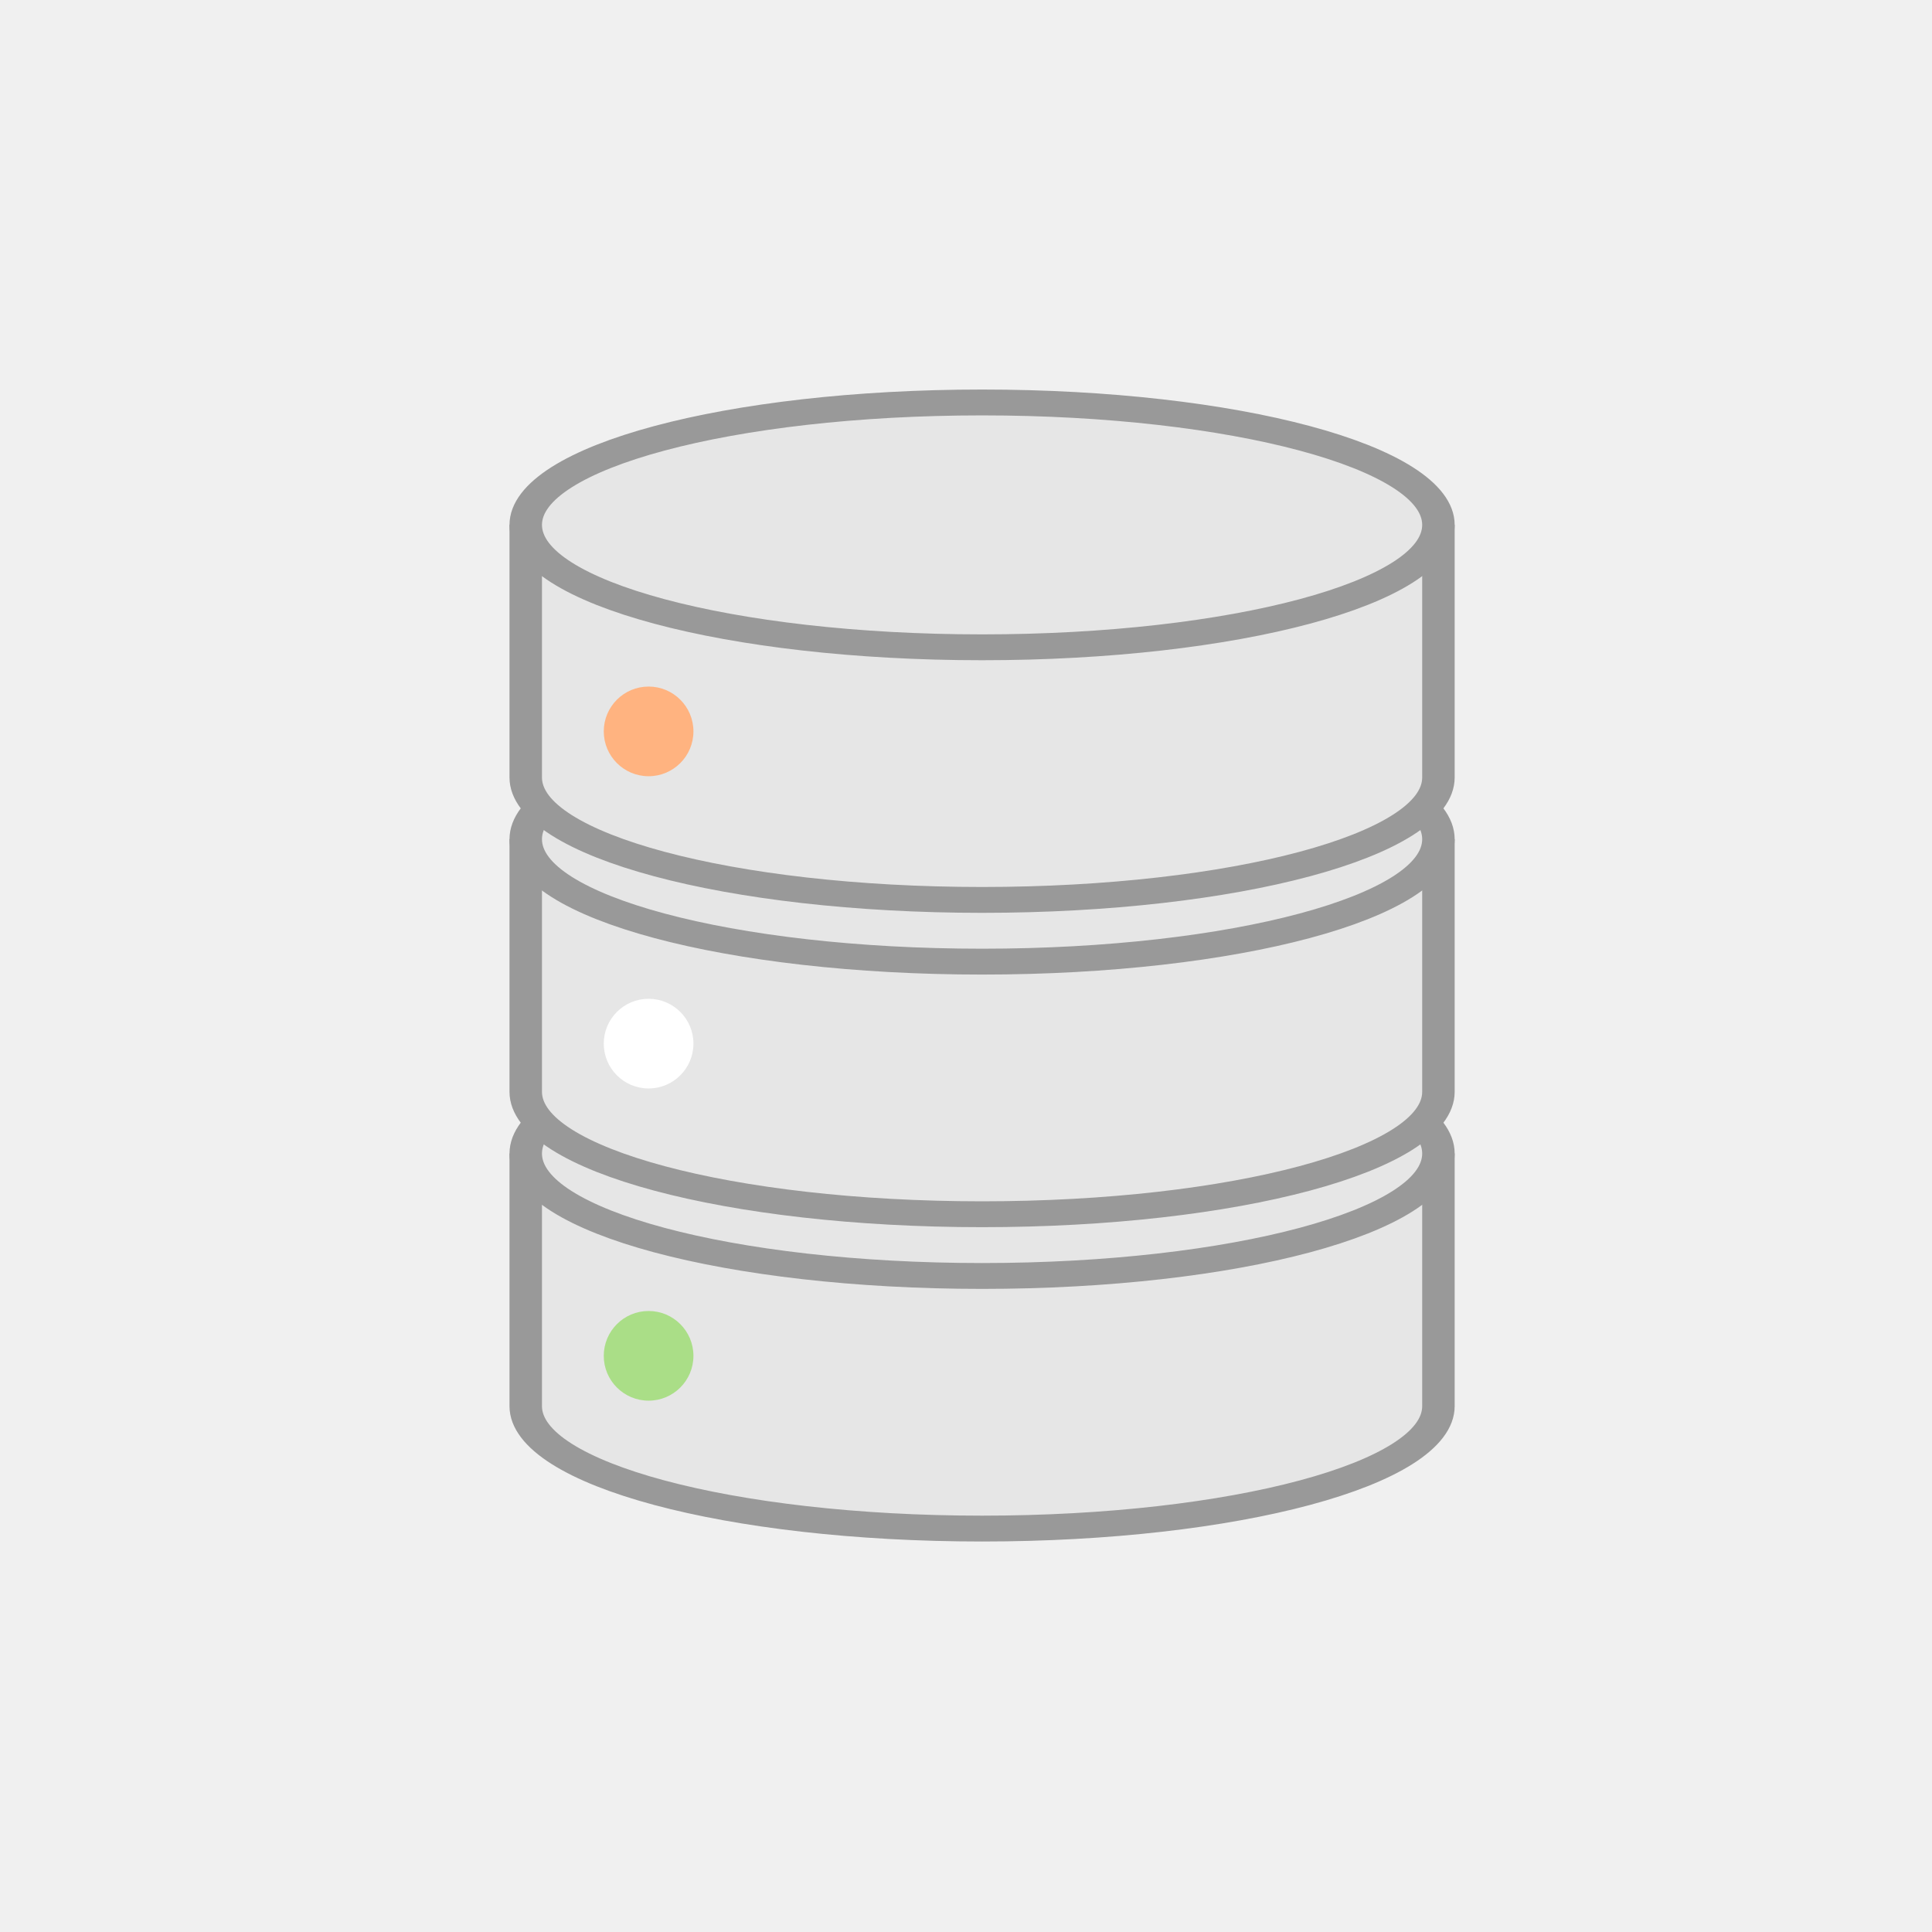
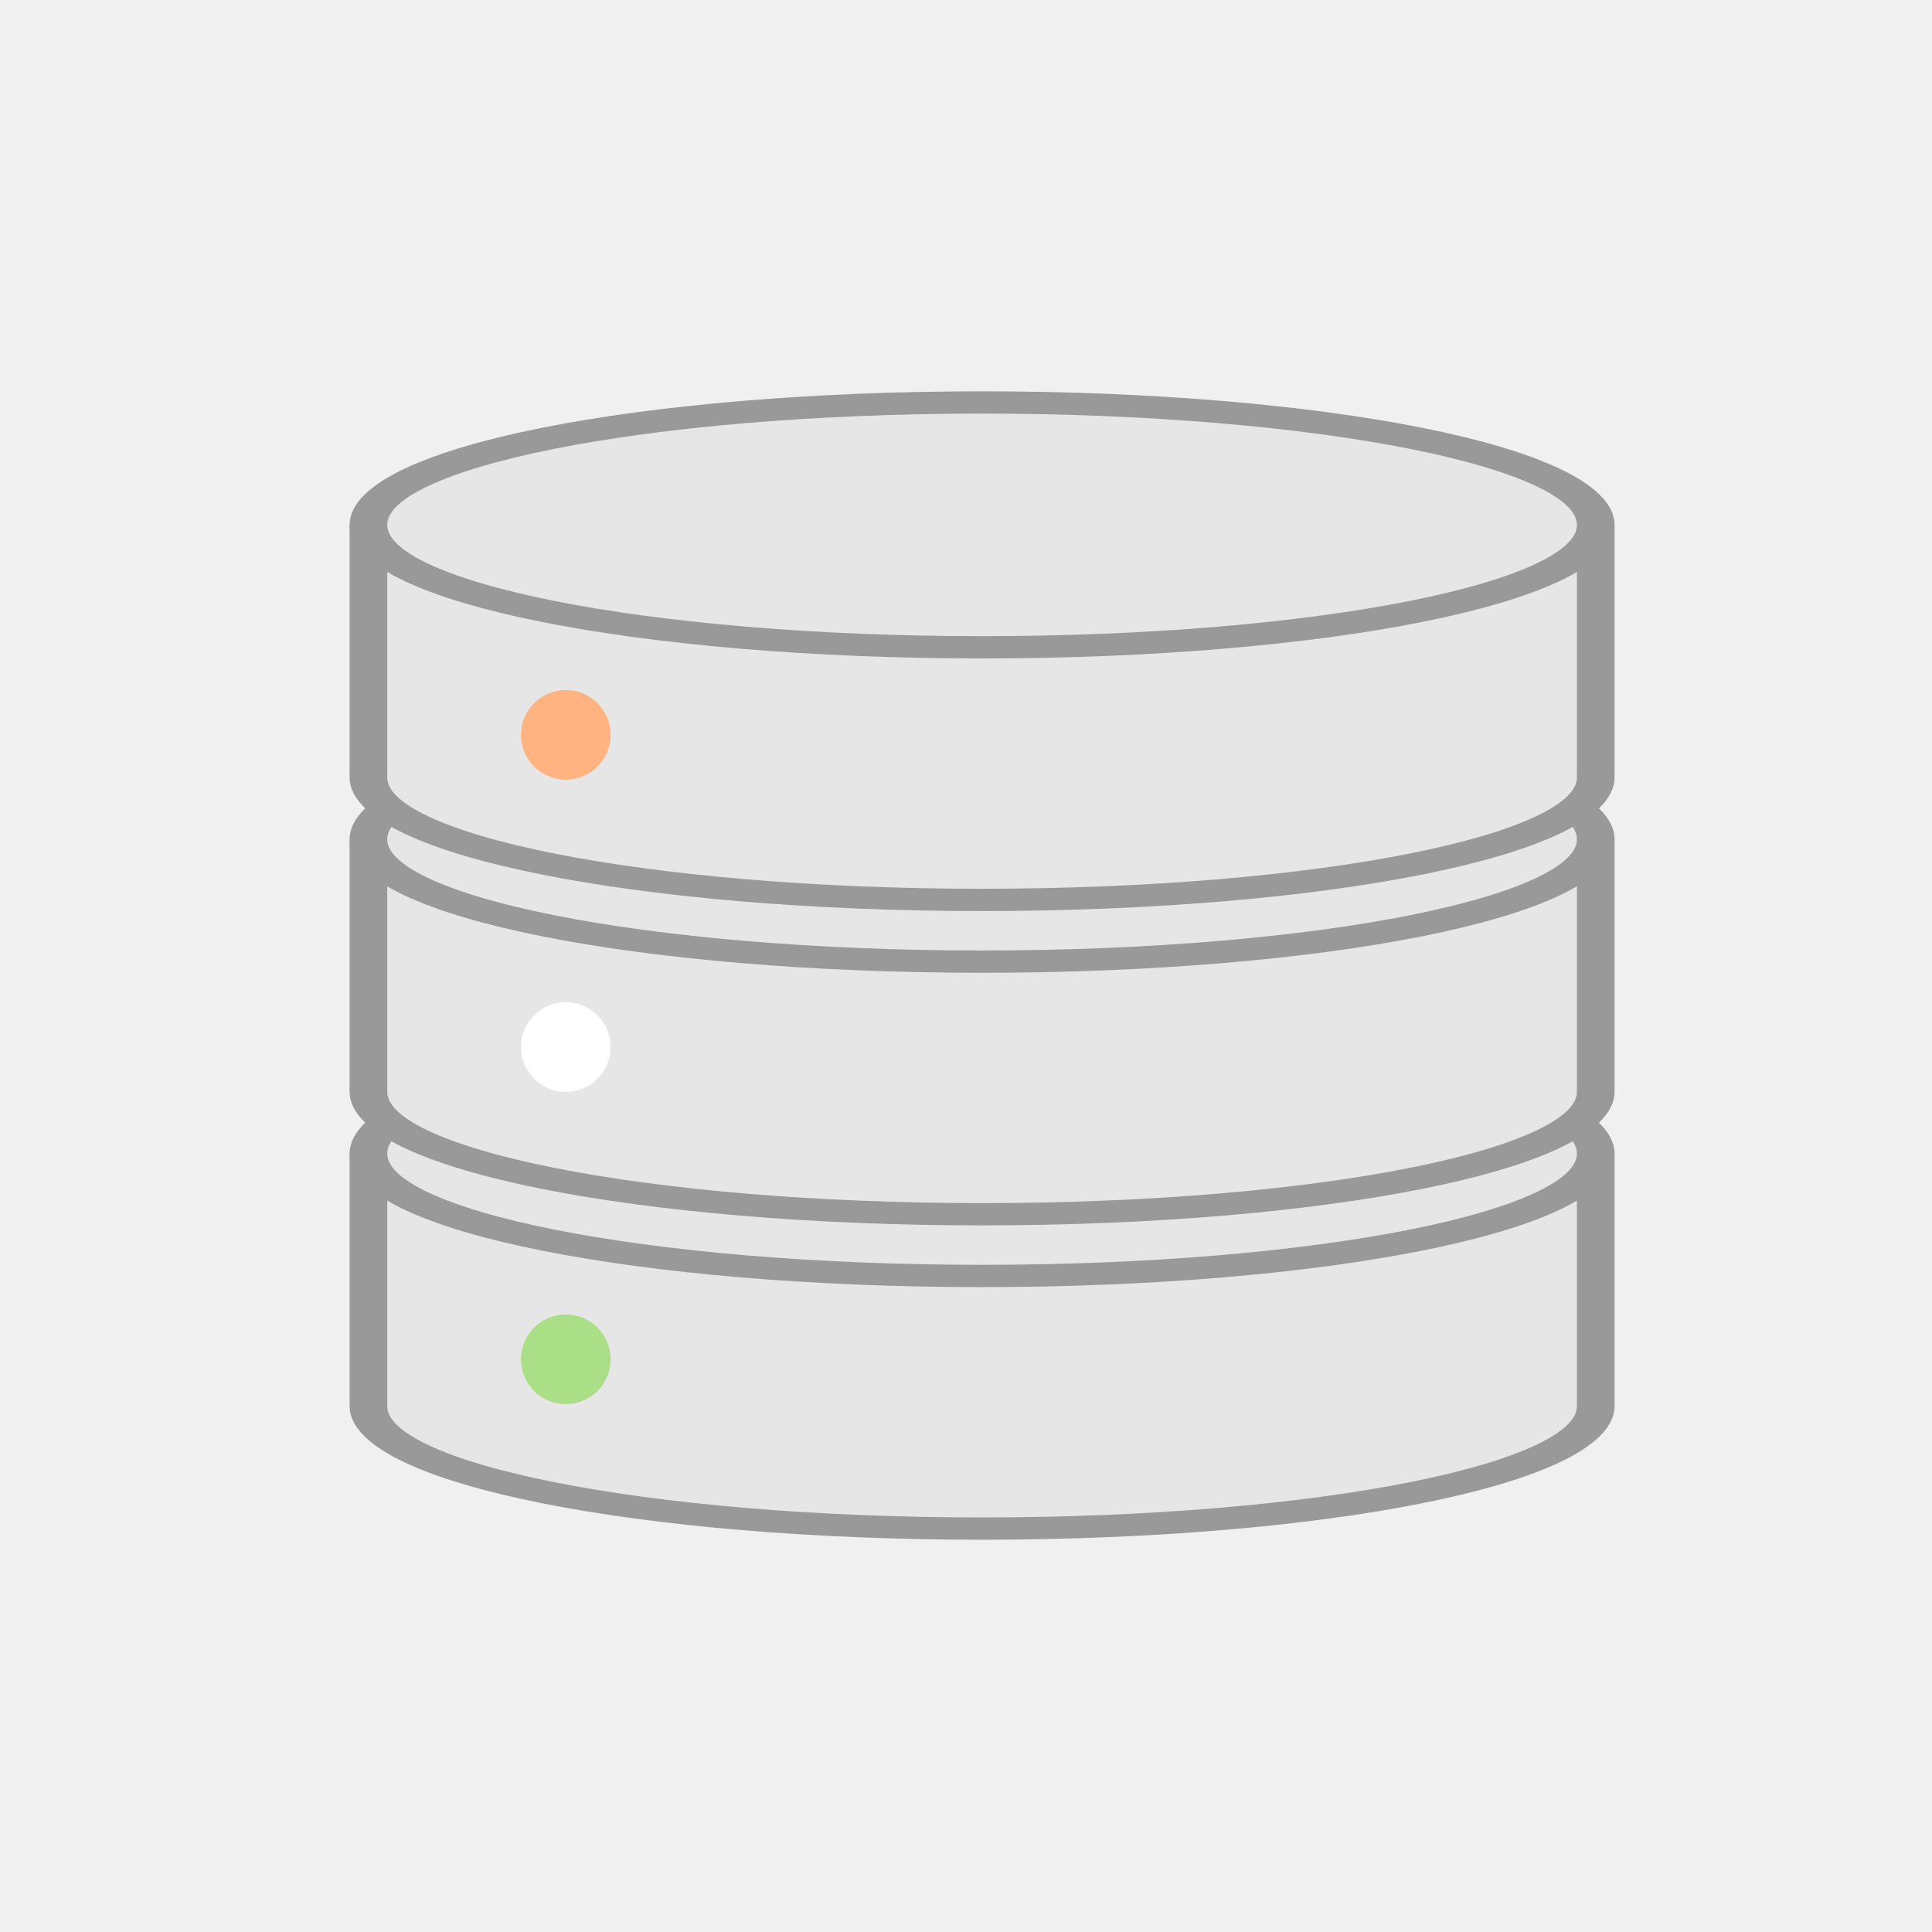
<svg xmlns="http://www.w3.org/2000/svg" width="200" height="200" viewBox="0 0 52.917 52.917" version="1.1" id="svg8">
  <defs id="defs2" />
  <g id="layer1" transform="translate(0,-244.0833)">
-     <g id="g880" transform="matrix(0.9585323,0,0,0.7630892,8.290995,77.87231)">
-       <path id="path876" d="m 32.453,259.218 c 0,0 -6e-6,6.641 0,9.067 -6e-6,2.427 -5.838,4.394 -13.04,4.394 -7.202,0 -13.04,-1.967 -13.04,-4.394 6e-6,-2.427 -1e-6,-9.067 -1e-6,-9.067" style="opacity:1;fill:#e6e6e6;fill-opacity:1;stroke:#999999;stroke-width:0.928;stroke-linejoin:miter;stroke-miterlimit:4;stroke-dasharray:none;stroke-dashoffset:0;stroke-opacity:1" />
-       <path id="path878" d="m 32.453,259.218 a 13.04,4.394 0 0 1 -13.04,4.394 13.04,4.394 0 0 1 -13.04,-4.394 13.04,4.394 0 0 1 13.04,-4.394 13.04,4.394 0 0 1 13.04,4.394 z" style="opacity:1;fill:#e6e6e6;fill-opacity:1;stroke:#999999;stroke-width:0.928;stroke-linejoin:miter;stroke-miterlimit:4;stroke-dasharray:none;stroke-dashoffset:0;stroke-opacity:1" />
+     <g id="g833" transform="matrix(1.344712,0,0,1,-9.272495,0)">
+       <g transform="matrix(0.9585323,0,0,0.7630892,8.290995,77.87231)" id="g880">
+         <path style="opacity:1;fill:#e6e6e6;fill-opacity:1;stroke:#999999;stroke-width:0.8;stroke-linejoin:miter;stroke-miterlimit:4;stroke-dasharray:none;stroke-dashoffset:0;stroke-opacity:1" d="m 32.453,259.218 c 0,0 -6e-6,6.641 0,9.067 -6e-6,2.427 -5.838,4.394 -13.04,4.394 -7.202,0 -13.04,-1.967 -13.04,-4.394 6e-6,-2.427 -1e-6,-9.067 -1e-6,-9.067" id="path876" />
+         <path style="opacity:1;fill:#e6e6e6;fill-opacity:1;stroke:#999999;stroke-width:0.8;stroke-linejoin:miter;stroke-miterlimit:4;stroke-dasharray:none;stroke-dashoffset:0;stroke-opacity:1" d="m 32.453,259.218 a 13.04,4.394 0 0 1 -13.04,4.394 13.04,4.394 0 0 1 -13.04,-4.394 13.04,4.394 0 0 1 13.04,-4.394 13.04,4.394 0 0 1 13.04,4.394 z" id="path878" />
+       </g>
+       <g id="g874" transform="matrix(0.9585323,0,0,0.7630892,8.290995,69.26278)">
+         <path id="path870" d="m 32.453,259.218 c 0,0 -6e-6,6.641 0,9.067 -6e-6,2.427 -5.838,4.394 -13.04,4.394 -7.202,0 -13.04,-1.967 -13.04,-4.394 6e-6,-2.427 -1e-6,-9.067 -1e-6,-9.067" style="opacity:1;fill:#e6e6e6;fill-opacity:1;stroke:#999999;stroke-width:0.8;stroke-linejoin:miter;stroke-miterlimit:4;stroke-dasharray:none;stroke-dashoffset:0;stroke-opacity:1" />
+         <path id="path872" d="m 32.453,259.218 a 13.04,4.394 0 0 1 -13.04,4.394 13.04,4.394 0 0 1 -13.04,-4.394 13.04,4.394 0 0 1 13.04,-4.394 13.04,4.394 0 0 1 13.04,4.394 z" style="opacity:1;fill:#e6e6e6;fill-opacity:1;stroke:#999999;stroke-width:0.8;stroke-linejoin:miter;stroke-miterlimit:4;stroke-dasharray:none;stroke-dashoffset:0;stroke-opacity:1" />
+       </g>
+       <g transform="matrix(0.9585323,0,0,0.7630892,8.290995,60.65324)" id="g841">
+         <path style="opacity:1;fill:#e6e6e6;fill-opacity:1;stroke:#999999;stroke-width:0.8;stroke-linejoin:miter;stroke-miterlimit:4;stroke-dasharray:none;stroke-dashoffset:0;stroke-opacity:1" d="m 32.453,259.218 c 0,0 -6e-6,6.641 0,9.067 -6e-6,2.427 -5.838,4.394 -13.04,4.394 -7.202,0 -13.04,-1.967 -13.04,-4.394 6e-6,-2.427 -1e-6,-9.067 -1e-6,-9.067" id="ellipse829" />
+         <path style="opacity:1;fill:#e6e6e6;fill-opacity:1;stroke:#999999;stroke-width:0.8;stroke-linejoin:miter;stroke-miterlimit:4;stroke-dasharray:none;stroke-dashoffset:0;stroke-opacity:1" d="m 32.453,259.218 a 13.04,4.394 0 0 1 -13.04,4.394 13.04,4.394 0 0 1 -13.04,-4.394 13.04,4.394 0 0 1 13.04,-4.394 13.04,4.394 0 0 1 13.04,4.394 z" id="path827" />
+       </g>
    </g>
-     <g transform="matrix(0.9585323,0,0,0.7630892,8.290995,69.26278)" id="g874">
-       <path style="opacity:1;fill:#e6e6e6;fill-opacity:1;stroke:#999999;stroke-width:0.928;stroke-linejoin:miter;stroke-miterlimit:4;stroke-dasharray:none;stroke-dashoffset:0;stroke-opacity:1" d="m 32.453,259.218 c 0,0 -6e-6,6.641 0,9.067 -6e-6,2.427 -5.838,4.394 -13.04,4.394 -7.202,0 -13.04,-1.967 -13.04,-4.394 6e-6,-2.427 -1e-6,-9.067 -1e-6,-9.067" id="path870" />
-       <path style="opacity:1;fill:#e6e6e6;fill-opacity:1;stroke:#999999;stroke-width:0.928;stroke-linejoin:miter;stroke-miterlimit:4;stroke-dasharray:none;stroke-dashoffset:0;stroke-opacity:1" d="m 32.453,259.218 a 13.04,4.394 0 0 1 -13.04,4.394 13.04,4.394 0 0 1 -13.04,-4.394 13.04,4.394 0 0 1 13.04,-4.394 13.04,4.394 0 0 1 13.04,4.394 z" id="path872" />
-     </g>
-     <g id="g841" transform="matrix(0.9585323,0,0,0.7630892,8.290995,60.65324)">
-       <path id="ellipse829" d="m 32.453,259.218 c 0,0 -6e-6,6.641 0,9.067 -6e-6,2.427 -5.838,4.394 -13.04,4.394 -7.202,0 -13.04,-1.967 -13.04,-4.394 6e-6,-2.427 -1e-6,-9.067 -1e-6,-9.067" style="opacity:1;fill:#e6e6e6;fill-opacity:1;stroke:#999999;stroke-width:0.928;stroke-linejoin:miter;stroke-miterlimit:4;stroke-dasharray:none;stroke-dashoffset:0;stroke-opacity:1" />
-       <path id="path827" d="m 32.453,259.218 a 13.04,4.394 0 0 1 -13.04,4.394 13.04,4.394 0 0 1 -13.04,-4.394 13.04,4.394 0 0 1 13.04,-4.394 13.04,4.394 0 0 1 13.04,4.394 z" style="opacity:1;fill:#e6e6e6;fill-opacity:1;stroke:#999999;stroke-width:0.928;stroke-linejoin:miter;stroke-miterlimit:4;stroke-dasharray:none;stroke-dashoffset:0;stroke-opacity:1" />
-     </g>
-     <circle style="opacity:1;fill:#ffb380;fill-opacity:1;stroke:none;stroke-width:0.794;stroke-linejoin:miter;stroke-miterlimit:4;stroke-dasharray:none;stroke-dashoffset:0;stroke-opacity:1" id="path882" cx="17.765" cy="264.116" r="1.228" />
-     <circle r="1.228" cy="272.668" cx="17.765" id="circle884" style="opacity:1;fill:#ffffff;fill-opacity:1;stroke:none;stroke-width:0.794;stroke-linejoin:miter;stroke-miterlimit:4;stroke-dasharray:none;stroke-dashoffset:0;stroke-opacity:1" />
-     <circle style="opacity:1;fill:#aade87;fill-opacity:1;stroke:none;stroke-width:0.794;stroke-linejoin:miter;stroke-miterlimit:4;stroke-dasharray:none;stroke-dashoffset:0;stroke-opacity:1" id="circle886" cx="17.765" cy="281.219" r="1.228" />
+     <circle style="opacity:1;fill:#ffb380;fill-opacity:1;stroke:none;stroke-width:0.794;stroke-linejoin:miter;stroke-miterlimit:4;stroke-dasharray:none;stroke-dashoffset:0;stroke-opacity:1" id="path882" cx="15.497" cy="264.211" r="1.228" />
+     <circle r="1.228" cy="272.762" cx="15.497" id="circle884" style="opacity:1;fill:#ffffff;fill-opacity:1;stroke:none;stroke-width:0.794;stroke-linejoin:miter;stroke-miterlimit:4;stroke-dasharray:none;stroke-dashoffset:0;stroke-opacity:1" />
+     <circle style="opacity:1;fill:#aade87;fill-opacity:1;stroke:none;stroke-width:0.794;stroke-linejoin:miter;stroke-miterlimit:4;stroke-dasharray:none;stroke-dashoffset:0;stroke-opacity:1" id="circle886" cx="15.497" cy="281.314" r="1.228" />
  </g>
</svg>
